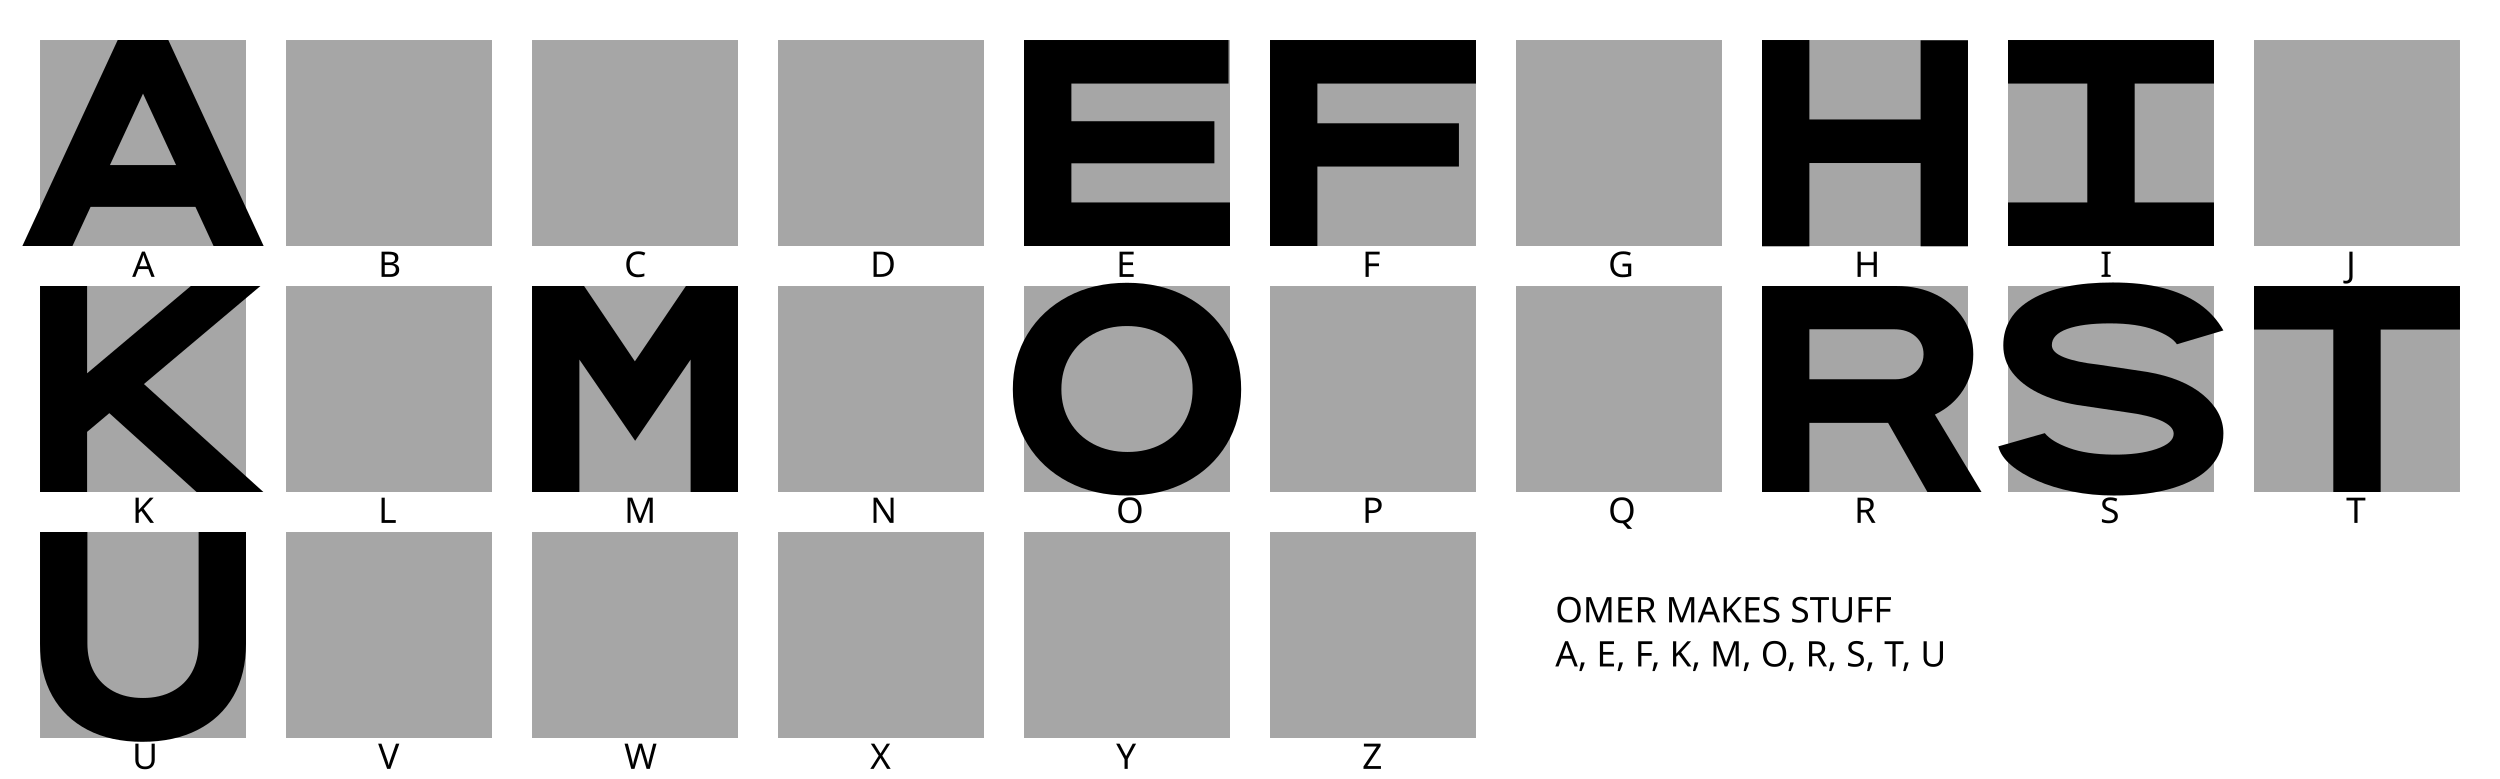
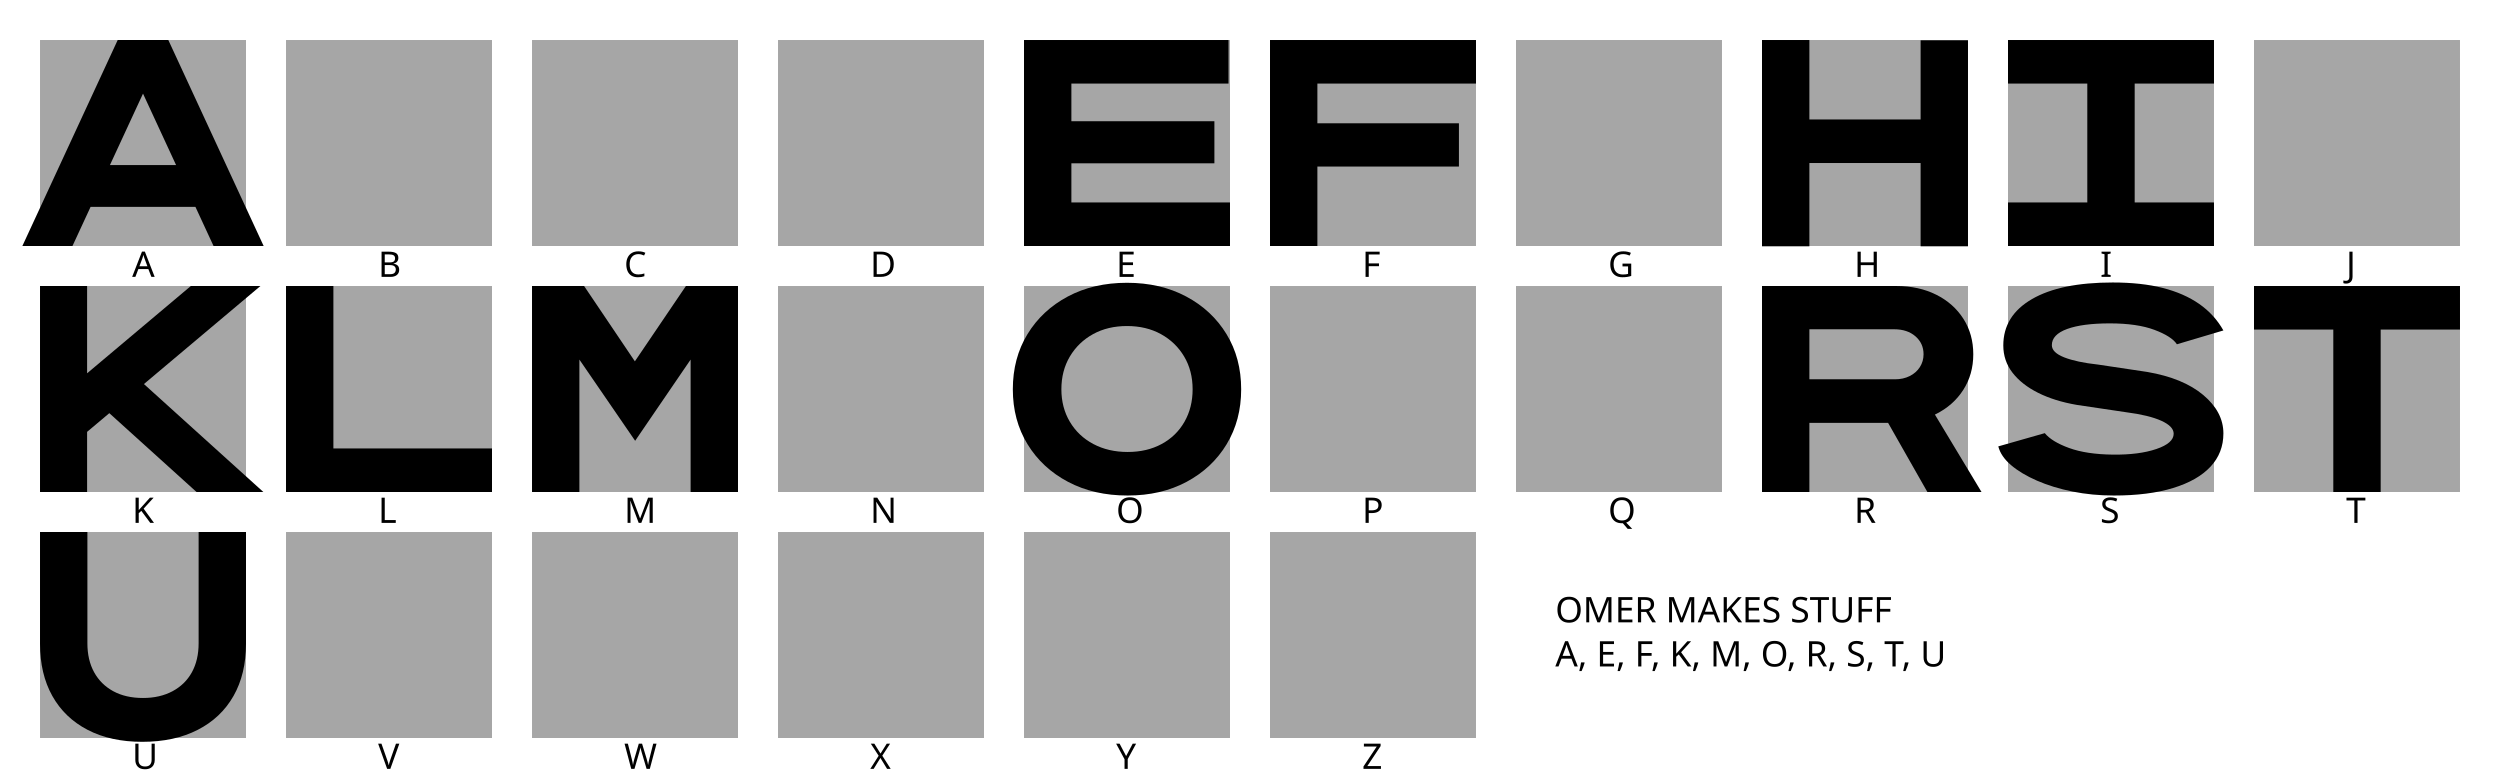
<svg xmlns="http://www.w3.org/2000/svg" width="8496" height="2644" version="1.1" id="svg1">
  <defs id="defs1">
    <path id="prefix__A" d="M5313.999 1849.526h3288.998v709.316H5313.999z" />
    <path id="prefix__i" d="M136 836h700v163H136z" />
    <path id="prefix__j" d="M136 836h700v163H136z" />
    <path id="prefix__k" d="M136 836h700v163H136z" />
    <path id="prefix__l" d="M136 836h700v163H136z" />
    <path id="prefix__m" d="M136 836h700v163H136z" />
    <path id="prefix__n" d="M136 836h700v163H136z" />
    <path id="prefix__o" d="M136 836h700v163H136z" />
    <path id="prefix__p" d="M136 836h700v163H136z" />
    <path id="prefix__g" d="M136 836h700v163H136z" />
    <path id="prefix__h" d="M136 836h700v163H136z" />
    <path id="prefix__q" d="M136 836h700v163H136z" />
    <path id="prefix__r" d="M136 836h700v163H136z" />
    <path id="prefix__s" d="M136 836h700v163H136z" />
    <path id="prefix__t" d="M136 836h700v163H136z" />
    <path id="prefix__u" d="M136 836h700v163H136z" />
    <path id="prefix__v" d="M136 836h700v163H136z" />
    <path id="prefix__w" d="M136 836h700v163H136z" />
    <path id="prefix__x" d="M136 836h700v163H136z" />
    <path id="prefix__y" d="M136 836h700v163H136z" />
    <path id="prefix__z" d="M136 836h700v163H136z" />
    <path id="prefix__a" d="M136 836h700v163H136z" />
    <path id="prefix__b" d="M136 836h700v163H136z" />
    <path id="prefix__c" d="M136 836h700v163H136z" />
    <path id="prefix__d" d="M136 836h700v163H136z" />
    <path id="prefix__e" d="M136 836h700v163H136z" />
    <path id="prefix__f" d="M136 836h700v163H136z" />
  </defs>
  <g id="layer2">
    <g font-weight="400" font-size="120px" font-family="'Fira Code'" letter-spacing="0" stroke-width="0" id="g30">
      <text id="text2" x="4180.001" y="1672">
        <tspan x="4629.078" y="2613" id="tspan2">Z</tspan>
      </text>
      <text id="text3" x="3344.001" y="1672">
        <tspan x="3793.078" y="2613" id="tspan3">Y</tspan>
      </text>
      <text id="text4" x="2508" y="1672">
        <tspan x="2957.077" y="2613" id="tspan4">X</tspan>
      </text>
      <text id="text5" x="1672" y="1672">
        <tspan x="2121.077" y="2613" id="tspan5">W</tspan>
      </text>
      <text id="text6" x="836" y="1672">
        <tspan x="1285.077" y="2613" id="tspan6">V</tspan>
      </text>
      <text id="text7" y="1672">
        <tspan x="449.077" y="2613" id="tspan7">U</tspan>
      </text>
      <text id="text8" x="7524.002" y="836">
        <tspan x="7973.079" y="1777" id="tspan8">T</tspan>
      </text>
      <text id="text9" x="6688.002" y="836">
        <tspan x="7137.079" y="1777" id="tspan9">S</tspan>
      </text>
      <text id="text10" x="5852.002" y="836">
        <tspan x="6301.079" y="1777" id="tspan10">R</tspan>
      </text>
      <text id="text11" x="5016.001" y="836">
        <tspan x="5465.078" y="1777" id="tspan11">Q</tspan>
      </text>
      <text id="text12" x="4180.001" y="836">
        <tspan x="4629.078" y="1777" id="tspan12">P</tspan>
      </text>
      <text id="text13" x="3344.001" y="836">
        <tspan x="3793.078" y="1777" id="tspan13">O</tspan>
      </text>
      <text id="text14" x="2508.001" y="836">
        <tspan x="2957.078" y="1777" id="tspan14">N</tspan>
      </text>
      <text id="text15" x="1672" y="836">
        <tspan x="2121.077" y="1777" id="tspan15">M</tspan>
      </text>
      <text id="text16" x="836" y="836">
        <tspan x="1285.077" y="1777" id="tspan16">L</tspan>
      </text>
      <text id="text17" y="836">
        <tspan x="449.077" y="1777" id="tspan17">K</tspan>
      </text>
      <text id="text18" x="7524.002">
        <tspan x="7973.079" y="941" id="tspan18">J</tspan>
      </text>
      <text id="text19" x="6688.002">
        <tspan x="7137.079" y="941" id="tspan19">I</tspan>
      </text>
      <text id="text20" x="5852.002">
        <tspan x="6301.079" y="941" id="tspan20">H</tspan>
      </text>
      <text id="text21" x="5016.001">
        <tspan x="5465.078" y="941" id="tspan21">G</tspan>
      </text>
      <text id="text22" x="4180.001">
        <tspan x="4629.078" y="941" id="tspan22">F</tspan>
      </text>
      <text id="text23" x="3344.001">
        <tspan x="3793.078" y="941" id="tspan23">E</tspan>
      </text>
      <text id="text24" x="2508.001">
        <tspan x="2957.078" y="941" id="tspan24">D</tspan>
      </text>
      <text id="text25" x="1672">
        <tspan x="2121.077" y="941" id="tspan25">C</tspan>
      </text>
      <text id="text26" x="836">
        <tspan x="1285.077" y="941" id="tspan26">B</tspan>
      </text>
      <text id="text27">
        <tspan x="449.077" y="941" id="tspan27">A</tspan>
      </text>
      <text x="-59.723" id="text30" y="160.475">
        <tspan x="5285.477" y="2115" id="tspan28">OMER MAKES STUFF</tspan>
        <tspan x="5285.477" y="2265" id="tspan30">
          <tspan dx="0 0 0 0 0 0 0 0 0 0 0 0 0 0 0 0 0 0 0 0 0 0 0 0 0 0 0 0 0" id="tspan29">A, E, F, K, M, O, R, S, T, U</tspan>
        </tspan>
      </text>
    </g>
    <g id="guide-squares" fill-opacity="0.35">
      <path id="guide-square-a" d="M 136,136 H 836 V 836 H 136 Z" />
      <path id="guide-square-b" d="m 972,136 h 700 V 836 H 972 Z" />
      <path id="guide-square-c" d="m 1808,136 h 700 v 700 h -700 z" />
      <path id="guide-square-d" d="m 2644,136 h 700 v 700 h -700 z" />
      <path id="guide-square-e" d="m 3480,136 h 700 v 700 h -700 z" />
      <path id="guide-square-f" d="m 4316,136 h 700 v 700 h -700 z" />
      <path id="guide-square-g" d="m 5152,136 h 700 v 700 h -700 z" />
      <path id="guide-square-h" d="m 5988,136 h 700 v 700 h -700 z" />
      <path id="guide-square-i" d="m 6824,136 h 700 v 700 h -700 z" />
      <path id="guide-square-j" d="m 7660,136 h 700 v 700 h -700 z" />
      <path id="guide-square-k" d="m 136,972 h 700 v 700 H 136 Z" />
      <path id="guide-square-l" d="m 972,972 h 700 v 700 H 972 Z" />
      <path id="guide-square-m" d="m 1808,972 h 700 v 700 h -700 z" />
      <path id="guide-square-n" d="m 2644,972 h 700 v 700 h -700 z" />
      <path id="guide-square-o" d="m 3480,972 h 700 v 700 h -700 z" />
      <path id="guide-square-p" d="m 4316,972 h 700 v 700 h -700 z" />
      <path id="guide-square-q" d="m 5152,972 h 700 v 700 h -700 z" />
      <path id="guide-square-r" d="m 5988,972 h 700 v 700 h -700 z" />
      <path id="guide-square-s" d="m 6824,972 h 700 v 700 h -700 z" />
      <path id="guide-square-t" d="m 7660,972 h 700 v 700 h -700 z" />
      <path id="guide-square-u" d="m 136,1808 h 700 v 700 H 136 Z" />
      <path id="guide-square-v" d="m 972,1808 h 700 v 700 H 972 Z" />
      <path id="guide-square-w" d="m 1808,1808 h 700 v 700 h -700 z" />
      <path id="guide-square-x" d="m 2644,1808 h 700 v 700 h -700 z" />
      <path id="guide-square-y" d="m 3480,1808 h 700 v 700 h -700 z" />
      <path id="guide-square-z" d="m 4316,1808 h 700 v 700 h -700 z" />
    </g>
  </g>
  <g id="chars">
    <path id="char-u" d="m 836,1808 v 379.723 c 0,68.487 -14.135,127.617 -42.406,177.389 -28.271,49.773 -68.885,88.197 -121.843,115.273 C 618.793,2507.461 556.08,2521 483.611,2521 c -71.672,0 -133.589,-13.539 -185.751,-40.615 -52.162,-27.076 -92.179,-65.501 -120.051,-115.273 C 149.936,2315.34 136,2256.21 136,2187.723 V 1808 h 161 v 377.864 c 0,38.182 7.636,71.114 22.909,98.795 15.273,27.682 36.989,49.159 65.148,64.432 C 413.216,2364.364 446.864,2372 486,2372 c 38.182,0 71.591,-7.636 100.227,-22.909 28.636,-15.273 50.591,-36.75 65.864,-64.432 C 667.364,2256.977 675,2224.046 675,2185.864 V 1808" />
    <path id="char-t" d="M 7929.5,1672 V 1120 H 7660 V 972 h 700 v 148 h -269.5 v 552 z" />
    <path id="char-s" d="m 6949,1472 c 15.745,19.333 43.299,36.167 82.662,50.5 39.363,14.333 89.103,21.833 149.221,22.5 58.686,0.667 107.711,-5.667 147.073,-19 39.363,-13.333 59.044,-30.667 59.044,-52 0,-16.667 -13.956,-31.333 -41.868,-44 -27.912,-12.667 -67.632,-22.333 -119.162,-29 l -168.153,-25 c -50.351,-8.667 -94.166,-22.333 -131.445,-41 -37.279,-18.667 -66.328,-41.5 -87.146,-68.5 -20.818,-27 -31.227,-57.833 -31.227,-92.5 0,-67.333 32.438,-119.833 97.313,-157.5 64.875,-37.667 156.378,-56.5 274.509,-56.5 64.875,0 121.52,6.167 169.934,18.5 48.414,12.333 89.808,30.5 124.183,54.5 34.374,24 61.728,54 82.062,90 l -158,47 c -11.806,-18 -37.261,-34.333 -76.367,-49 -39.106,-14.667 -89.648,-22 -151.628,-22 -61.979,0 -110.308,6.333 -144.987,19 -34.679,12.667 -52.018,31 -52.018,55 0,16.667 14.019,30.5 42.057,41.5 28.038,11 66.406,19.167 115.104,24.5 l 167.004,25 c 81.485,14 144.995,40.167 190.531,78.5 45.536,38.333 68.304,81.833 68.304,130.5 0,44 -14.619,81.667 -43.858,113 -29.239,31.333 -71.659,55.5 -127.26,72.5 -55.602,17 -122.707,25.5 -201.316,25.5 -48.891,0 -95.625,-4.5 -140.202,-13.5 -44.577,-9 -84.84,-21.333 -120.79,-37 -35.949,-15.667 -65.428,-33.333 -88.435,-53 -23.008,-19.667 -37.387,-40.833 -43.139,-63.5 z" />
    <path id="char-r" d="M 5988,1672 V 972 h 457 c 50.667,0 95.667,9.833 135,29.5 39.333,19.667 70.167,47 92.5,82 22.333,35 33.5,75.167 33.5,120.5 0,45.333 -11.333,85.667 -34,121 -22.667,35.333 -53.833,62.833 -93.5,82.5 -39.667,19.667 -85.167,29.5 -136.5,29.5 h -293 v 235 z m 562,0 -158,-278 121,-89 221,367 z m -401,-383 h 291 c 18.667,0 35.333,-3.667 50,-11 14.667,-7.333 26.167,-17.5 34.5,-30.5 8.333,-13 12.5,-27.5 12.5,-43.5 0,-24.667 -9.167,-45 -27.5,-61 -18.333,-16 -42.5,-24 -72.5,-24 h -288 z" />
    <path id="char-o" d="M 3830 961 C 3754.379 961 3687.415 976.5 3629.109 1007.5 C 3570.803 1038.5 3525.041 1081.167 3491.824 1135.5 C 3458.608 1189.833 3442 1252.333 3442 1323 C 3442 1393 3458.608 1455.167 3491.824 1509.5 C 3525.041 1563.833 3570.979 1606.5 3629.639 1637.5 C 3688.298 1668.5 3755.793 1684 3832.121 1684 C 3907.742 1684 3974.528 1668.5 4032.481 1637.5 C 4090.433 1606.5 4135.842 1563.833 4168.705 1509.5 C 4201.568 1455.167 4218 1393 4218 1323 C 4218 1252.333 4201.392 1189.833 4168.176 1135.5 C 4134.959 1081.167 4089.197 1038.5 4030.891 1007.5 C 3972.585 976.5 3905.621 961 3830 961 z M 3830 1108 C 3873.638 1108 3912.099 1117.167 3945.383 1135.5 C 3978.666 1153.833 4004.924 1179.167 4024.154 1211.5 C 4043.385 1243.833 4053 1281 4053 1323 C 4053 1364.333 4043.755 1401.167 4025.264 1433.5 C 4006.773 1465.833 3980.885 1491 3947.602 1509 C 3914.318 1527 3875.857 1536 3832.219 1536 C 3788.58 1536 3749.75 1527 3715.727 1509 C 3681.703 1491 3655.076 1465.833 3635.846 1433.5 C 3616.615 1401.167 3607 1364.333 3607 1323 C 3607 1281 3616.615 1243.833 3635.846 1211.5 C 3655.076 1179.167 3681.334 1153.833 3714.617 1135.5 C 3747.901 1117.167 3786.362 1108 3830 1108 z " />
    <path id="char-m" d="M 1969,1672 H 1808 V 972 h 177 L 2157.536,1228 2331,972 h 177 v 700 H 2347 V 1222 L 2158.466,1498 1969,1222 Z" />
+     <path id="char-l" d="M 972,1672 V 972 h 161 v 552 h 539 v 148 z" />
    <path id="char-k" d="M 885,972 229,1524 V 1324.994 L 648.5,972 Z m 10,700 H 667.91 L 293.9,1333.967 396,1221 Z m -759,0 V 972 h 160 v 700 z" />
    <path id="char-i" d="M 6824,836 V 688 h 269.5 V 284 H 6824 V 136 h 700 V 284 H 7254.5 V 688 H 7524 v 148 z" />
    <path id="char-h" d="M 6527,837 V 137 h 161 v 700 z m -539,0 V 136 h 161 v 701 z m 75,-283 V 406 h 550 v 148 z" />
    <path id="char-f" d="M 4316,836 V 136 h 700 v 148 h -539 v 135 h 481 v 147 h -481 v 270 z" />
    <path id="char-e" d="M 3480,836 V 136 h 695 v 148 h -534 v 128 h 486 v 143 h -486 v 133 h 539 v 148 z" />
    <path id="char-a" d="M 572,136 896,836 H 725.705 l -324,-700 z m -1.705,0 -324,700 H 76 L 400,136 Z M 256,703 V 561 h 461 v 142 z" />
  </g>
</svg>
